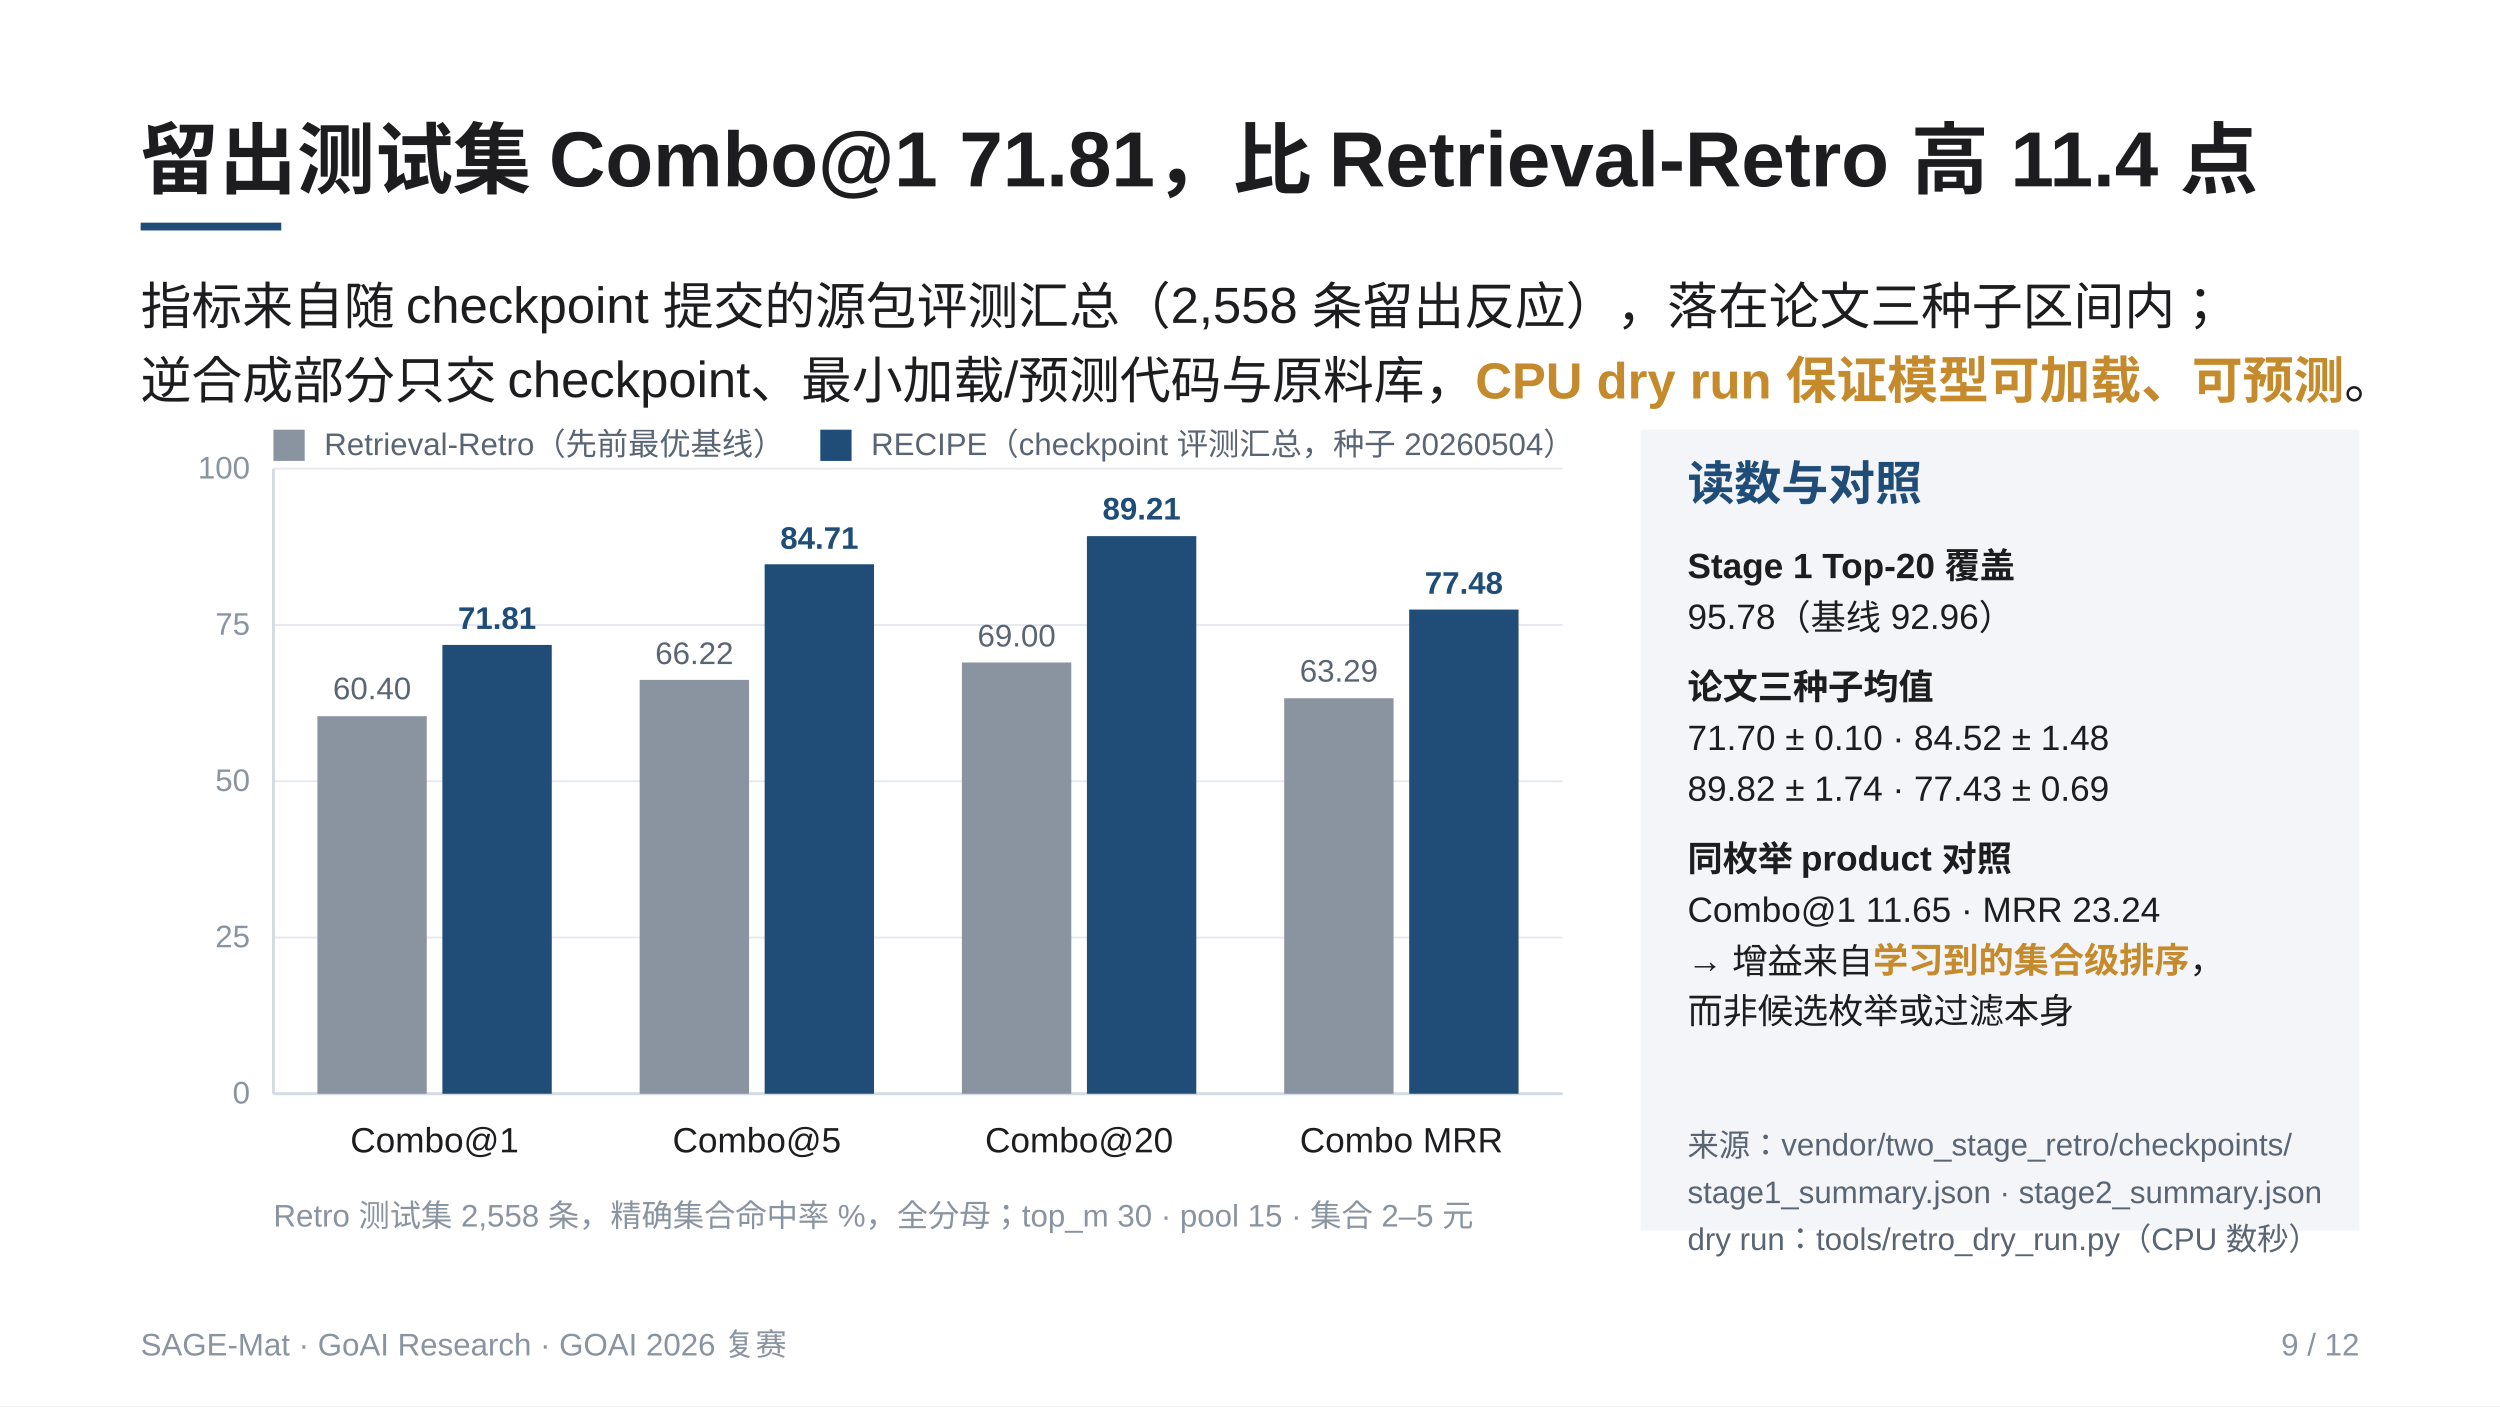
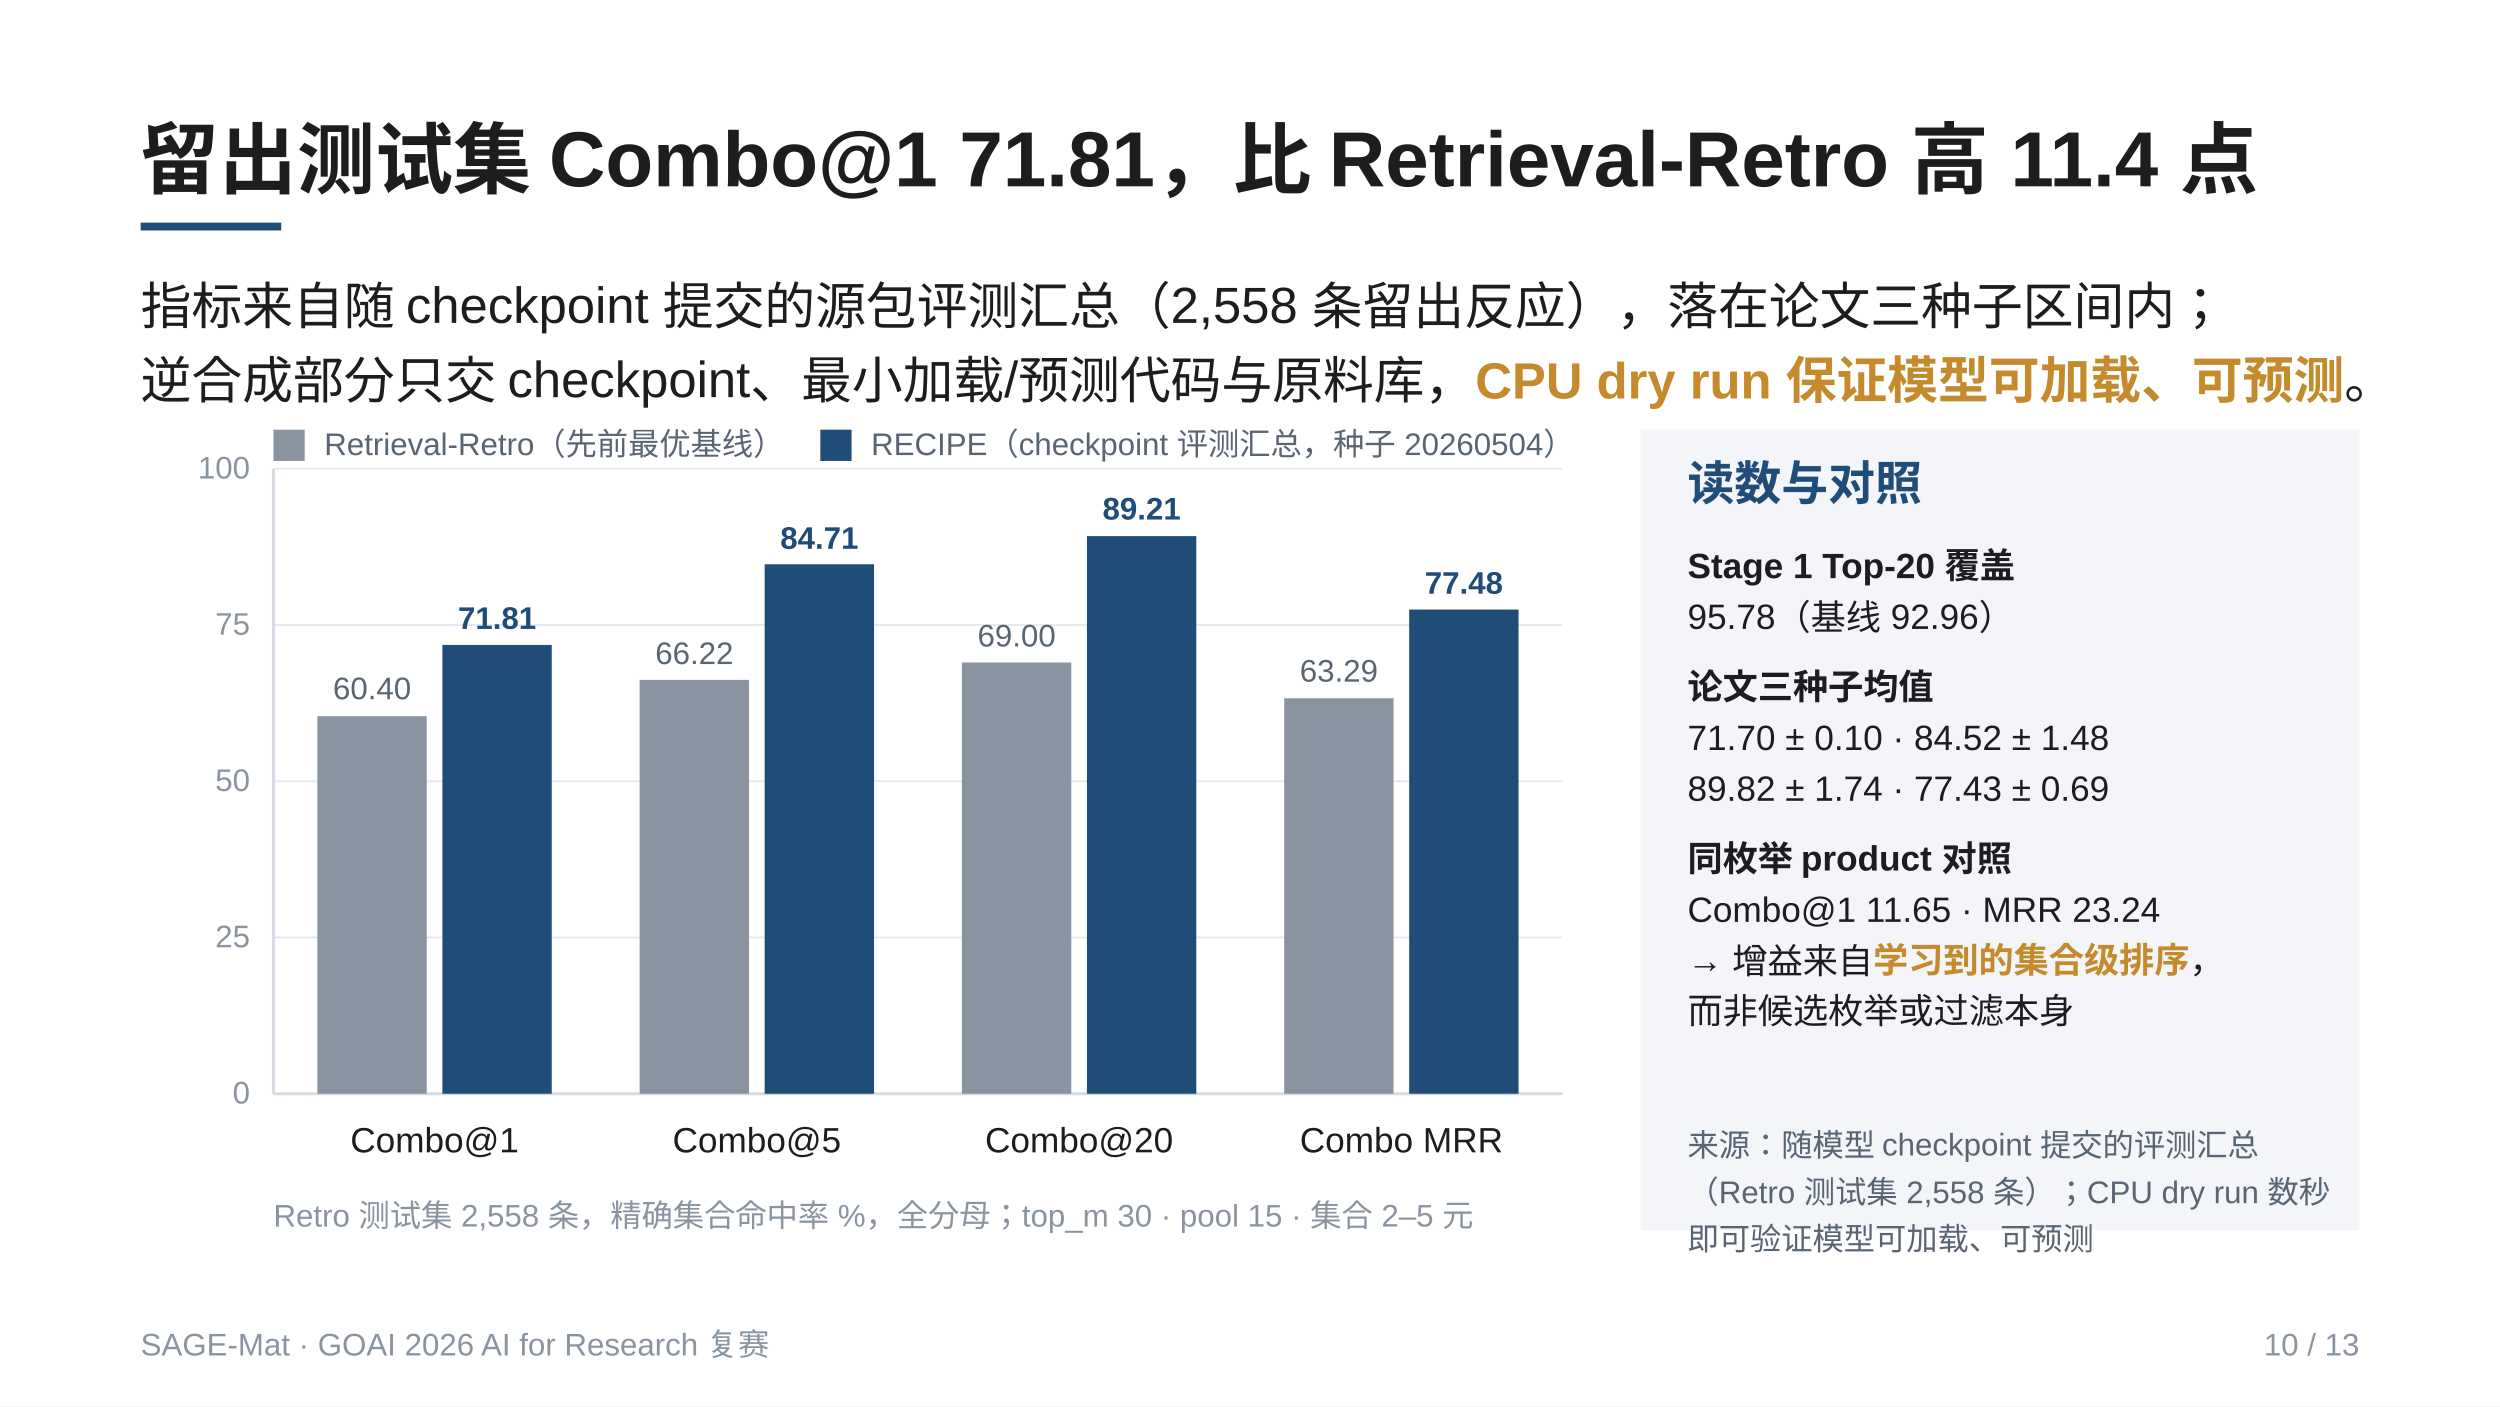
<svg xmlns="http://www.w3.org/2000/svg" viewBox="0 0 1280 720" width="1280" height="720" font-family="&quot;Microsoft YaHei&quot;, &quot;PingFang SC&quot;, Arial, sans-serif">
-   <g id="p09-bg">
+   <g id="p10-bg">
    <rect x="0" y="0" width="1280" height="720" fill="#FFFFFF" />
  </g>
-   <g id="p09-header">
+   <g id="p10-header">
    <text x="72" y="96" font-size="40" font-weight="700" fill="#1D1D1F">留出测试集 Combo@1 71.81，比 Retrieval-Retro 高 11.4 点</text>
    <rect x="72" y="114" width="72" height="4" fill="#1F4D78" />
  </g>
-   <g id="p09-lead">
+   <g id="p10-lead">
    <text x="72" y="166" font-size="26" fill="#1D1D1F">
      <tspan x="72" dy="0">指标来自随 checkpoint 提交的源包评测汇总（2,558 条留出反应），落在论文三种子区间内；</tspan>
      <tspan x="72" dy="38">逆合成部分只交 checkpoint、最小加载/预测代码与原料库，<tspan fill="#C48A2B" font-weight="700">CPU dry run 保证模型可加载、可预测</tspan>。</tspan>
    </text>
  </g>
-   <g id="p09-legend">
+   <g id="p10-legend">
    <rect x="140" y="220" width="16" height="16" fill="#8A94A0" />
    <text x="166" y="233" font-size="16" fill="#5A6573">Retrieval-Retro（先前最优基线）</text>
    <rect x="420" y="220" width="16" height="16" fill="#1F4D78" />
    <text x="446" y="233" font-size="16" fill="#5A6573">RECIPE（checkpoint 评测汇总，种子 20260504）</text>
  </g>
-   <g id="p09-chart" data-pptx-native="chart">
+   <g id="p10-chart" data-pptx-native="chart">
    <g id="chartArea">
      <line x1="140" y1="560" x2="800" y2="560" stroke="#E6EAF0" stroke-width="1" />
      <line x1="140" y1="480" x2="800" y2="480" stroke="#E6EAF0" stroke-width="1" />
      <line x1="140" y1="400" x2="800" y2="400" stroke="#E6EAF0" stroke-width="1" />
      <line x1="140" y1="320" x2="800" y2="320" stroke="#E6EAF0" stroke-width="1" />
      <line x1="140" y1="240" x2="800" y2="240" stroke="#E6EAF0" stroke-width="1" />
      <text x="128" y="565" font-size="16" fill="#8A94A0" text-anchor="end">0</text>
      <text x="128" y="485" font-size="16" fill="#8A94A0" text-anchor="end">25</text>
      <text x="128" y="405" font-size="16" fill="#8A94A0" text-anchor="end">50</text>
      <text x="128" y="325" font-size="16" fill="#8A94A0" text-anchor="end">75</text>
      <text x="128" y="245" font-size="16" fill="#8A94A0" text-anchor="end">100</text>
      <line x1="140" y1="240" x2="140" y2="560" stroke="#D5DBE3" stroke-width="1.5" />
      <line x1="140" y1="560" x2="800" y2="560" stroke="#D5DBE3" stroke-width="1.5" />
      <rect x="162.5" y="366.7" width="56" height="193.3" fill="#8A94A0" />
      <text x="190.5" y="358" font-size="16" fill="#5A6573" text-anchor="middle">60.40</text>
      <rect x="226.5" y="330.2" width="56" height="229.8" fill="#1F4D78" />
      <text x="254.5" y="322" font-size="16" font-weight="700" fill="#1F4D78" text-anchor="middle">71.81</text>
      <text x="222.5" y="590" font-size="18" fill="#1D1D1F" text-anchor="middle">Combo@1</text>
      <rect x="327.5" y="348.1" width="56" height="211.9" fill="#8A94A0" />
      <text x="355.5" y="340" font-size="16" fill="#5A6573" text-anchor="middle">66.22</text>
      <rect x="391.5" y="288.9" width="56" height="271.1" fill="#1F4D78" />
      <text x="419.5" y="281" font-size="16" font-weight="700" fill="#1F4D78" text-anchor="middle">84.71</text>
      <text x="387.5" y="590" font-size="18" fill="#1D1D1F" text-anchor="middle">Combo@5</text>
      <rect x="492.5" y="339.2" width="56" height="220.8" fill="#8A94A0" />
      <text x="520.5" y="331" font-size="16" fill="#5A6573" text-anchor="middle">69.00</text>
      <rect x="556.5" y="274.5" width="56" height="285.5" fill="#1F4D78" />
      <text x="584.5" y="266" font-size="16" font-weight="700" fill="#1F4D78" text-anchor="middle">89.21</text>
      <text x="552.5" y="590" font-size="18" fill="#1D1D1F" text-anchor="middle">Combo@20</text>
      <rect x="657.5" y="357.5" width="56" height="202.5" fill="#8A94A0" />
      <text x="685.5" y="349" font-size="16" fill="#5A6573" text-anchor="middle">63.29</text>
      <rect x="721.5" y="312.1" width="56" height="247.9" fill="#1F4D78" />
      <text x="749.5" y="304" font-size="16" font-weight="700" fill="#1F4D78" text-anchor="middle">77.48</text>
      <text x="717.5" y="590" font-size="18" fill="#1D1D1F" text-anchor="middle">Combo MRR</text>
    </g>
    <text x="140" y="628" font-size="16" fill="#8A94A0">Retro 测试集 2,558 条，精确集合命中率 %，全分母；top_m 30 · pool 15 · 集合 2–5 元</text>
  </g>
-   <g id="p09-reading">
+   <g id="p10-reading">
    <rect x="840" y="220" width="368" height="410" fill="#F3F5F8" />
    <text x="864" y="256" font-size="24" font-weight="700" fill="#1F4D78">读数与对照</text>
    <text x="864" y="296" font-size="18" fill="#1D1D1F">
      <tspan x="864" dy="0">
        <tspan font-weight="700">Stage 1 Top-20 覆盖</tspan>
      </tspan>
      <tspan x="864" dy="26">95.78（基线 92.96）</tspan>
      <tspan x="864" dy="36">
        <tspan font-weight="700">论文三种子均值</tspan>
      </tspan>
      <tspan x="864" dy="26">71.70 ± 0.10 · 84.52 ± 1.48</tspan>
      <tspan x="864" dy="26">89.82 ± 1.74 · 77.43 ± 0.69</tspan>
      <tspan x="864" dy="36">
        <tspan font-weight="700">同枚举 product 对照</tspan>
      </tspan>
      <tspan x="864" dy="26">Combo@1 11.65 · MRR 23.24</tspan>
      <tspan x="864" dy="26">→ 增益来自<tspan fill="#C48A2B" font-weight="700">学习到的集合级排序</tspan>，</tspan>
      <tspan x="864" dy="26">   而非候选枚举或过滤本身</tspan>
    </text>
    <text x="864" y="592" font-size="16" fill="#5A6573">
-       <tspan x="864" dy="0">来源：vendor/two_stage_retro/checkpoints/</tspan>
-       <tspan x="864" dy="24">stage1_summary.json · stage2_summary.json</tspan>
-       <tspan x="864" dy="24">dry run：tools/retro_dry_run.py（CPU 数秒）</tspan>
+       <tspan x="864" dy="0">来源：随模型 checkpoint 提交的评测汇总</tspan>
+       <tspan x="864" dy="24">（Retro 测试集 2,558 条）；CPU dry run 数秒</tspan>
+       <tspan x="864" dy="24">即可验证模型可加载、可预测</tspan>
    </text>
  </g>
-   <g id="p09-footer">
-     <text x="72" y="694" font-size="16" fill="#8A94A0">SAGE-Mat · GoAI Research · GOAI 2026 复赛</text>
-     <text x="1208" y="694" font-size="16" fill="#8A94A0" text-anchor="end">9 / 12</text>
+   <g id="p10-footer">
+     <text x="72" y="694" font-size="16" fill="#8A94A0">SAGE-Mat · GOAI 2026 AI for Research 复赛</text>
+     <text x="1208" y="694" font-size="16" fill="#8A94A0" text-anchor="end">10 / 13</text>
  </g>
</svg>
